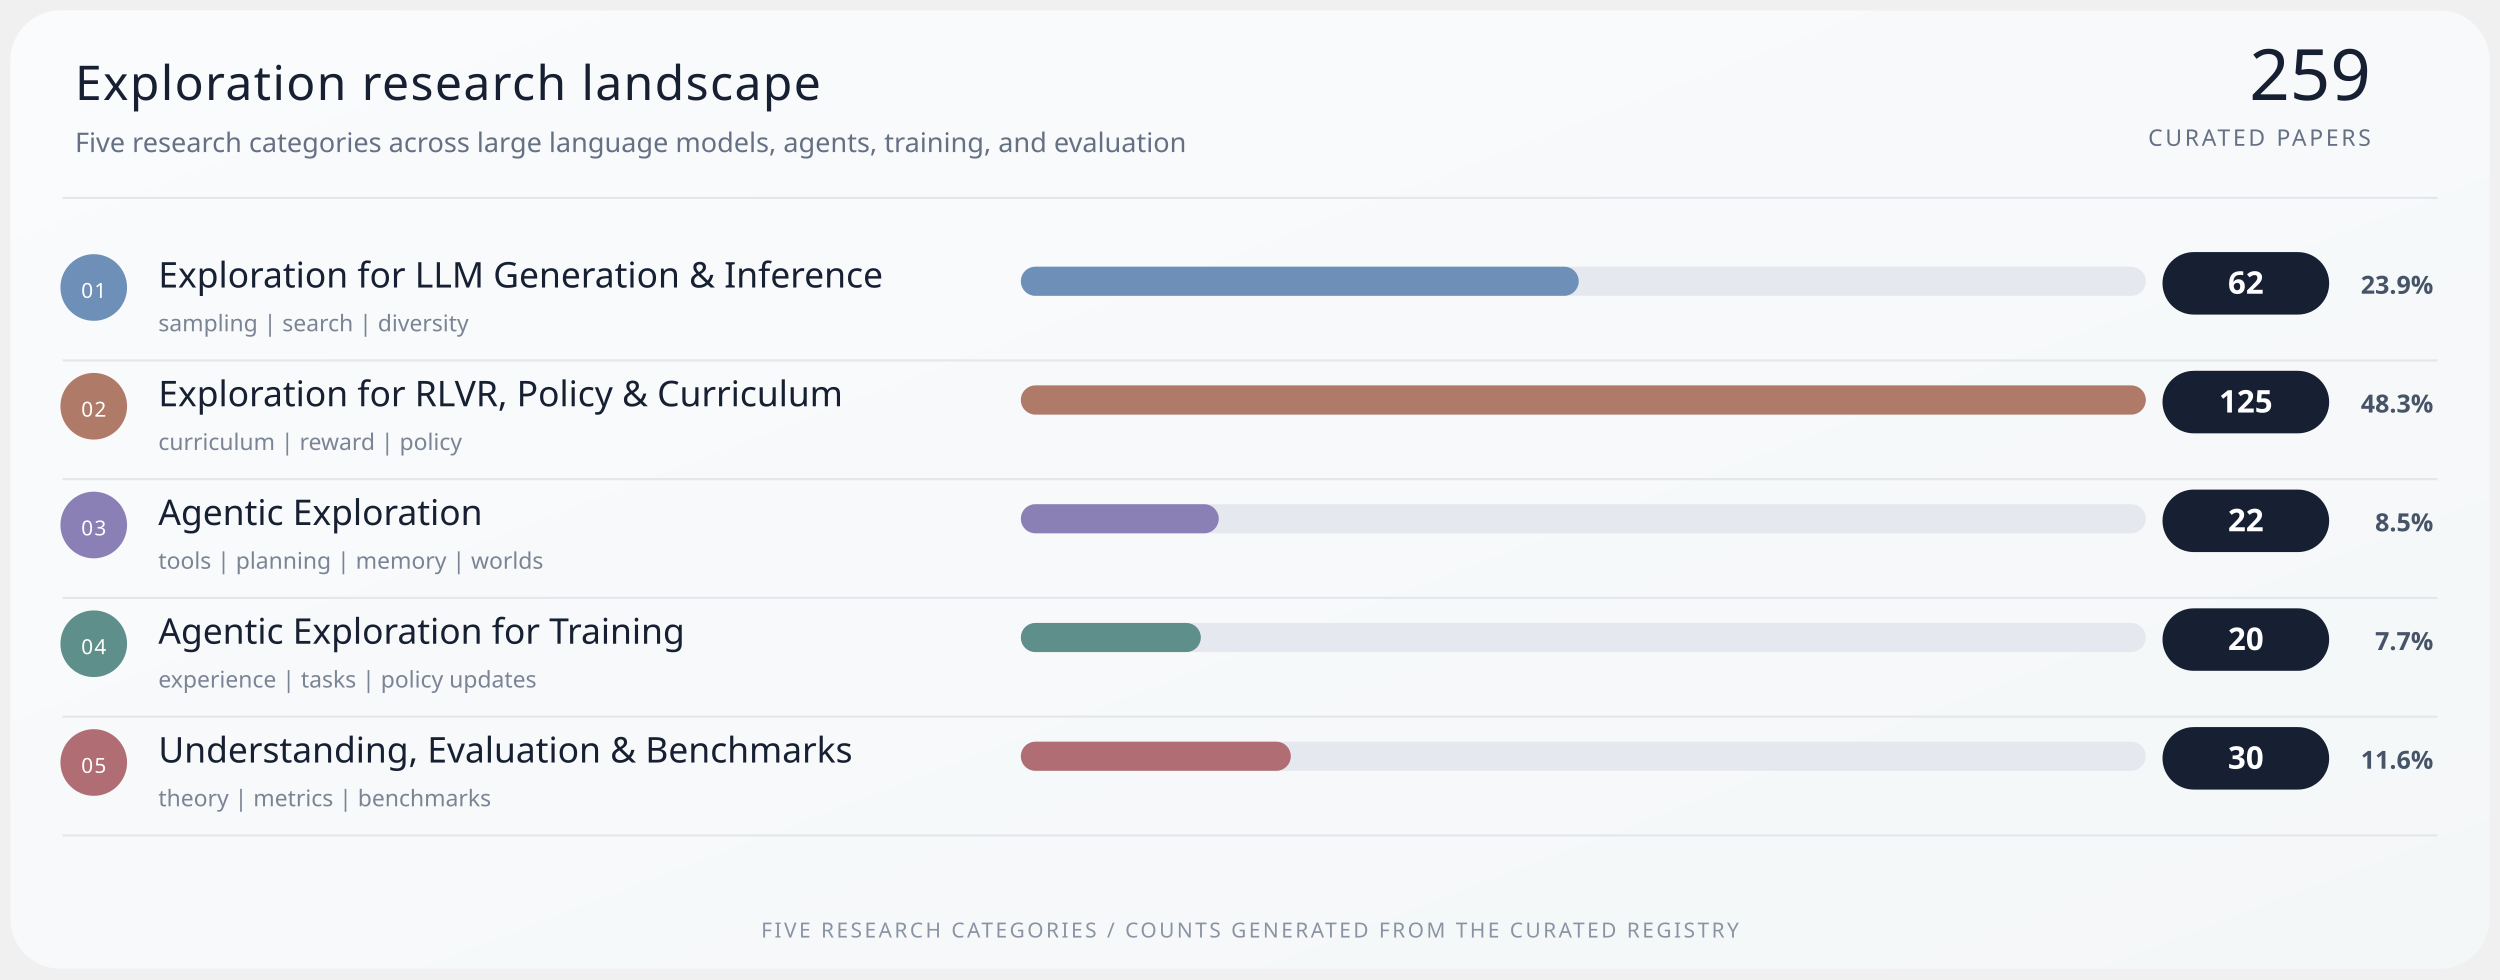
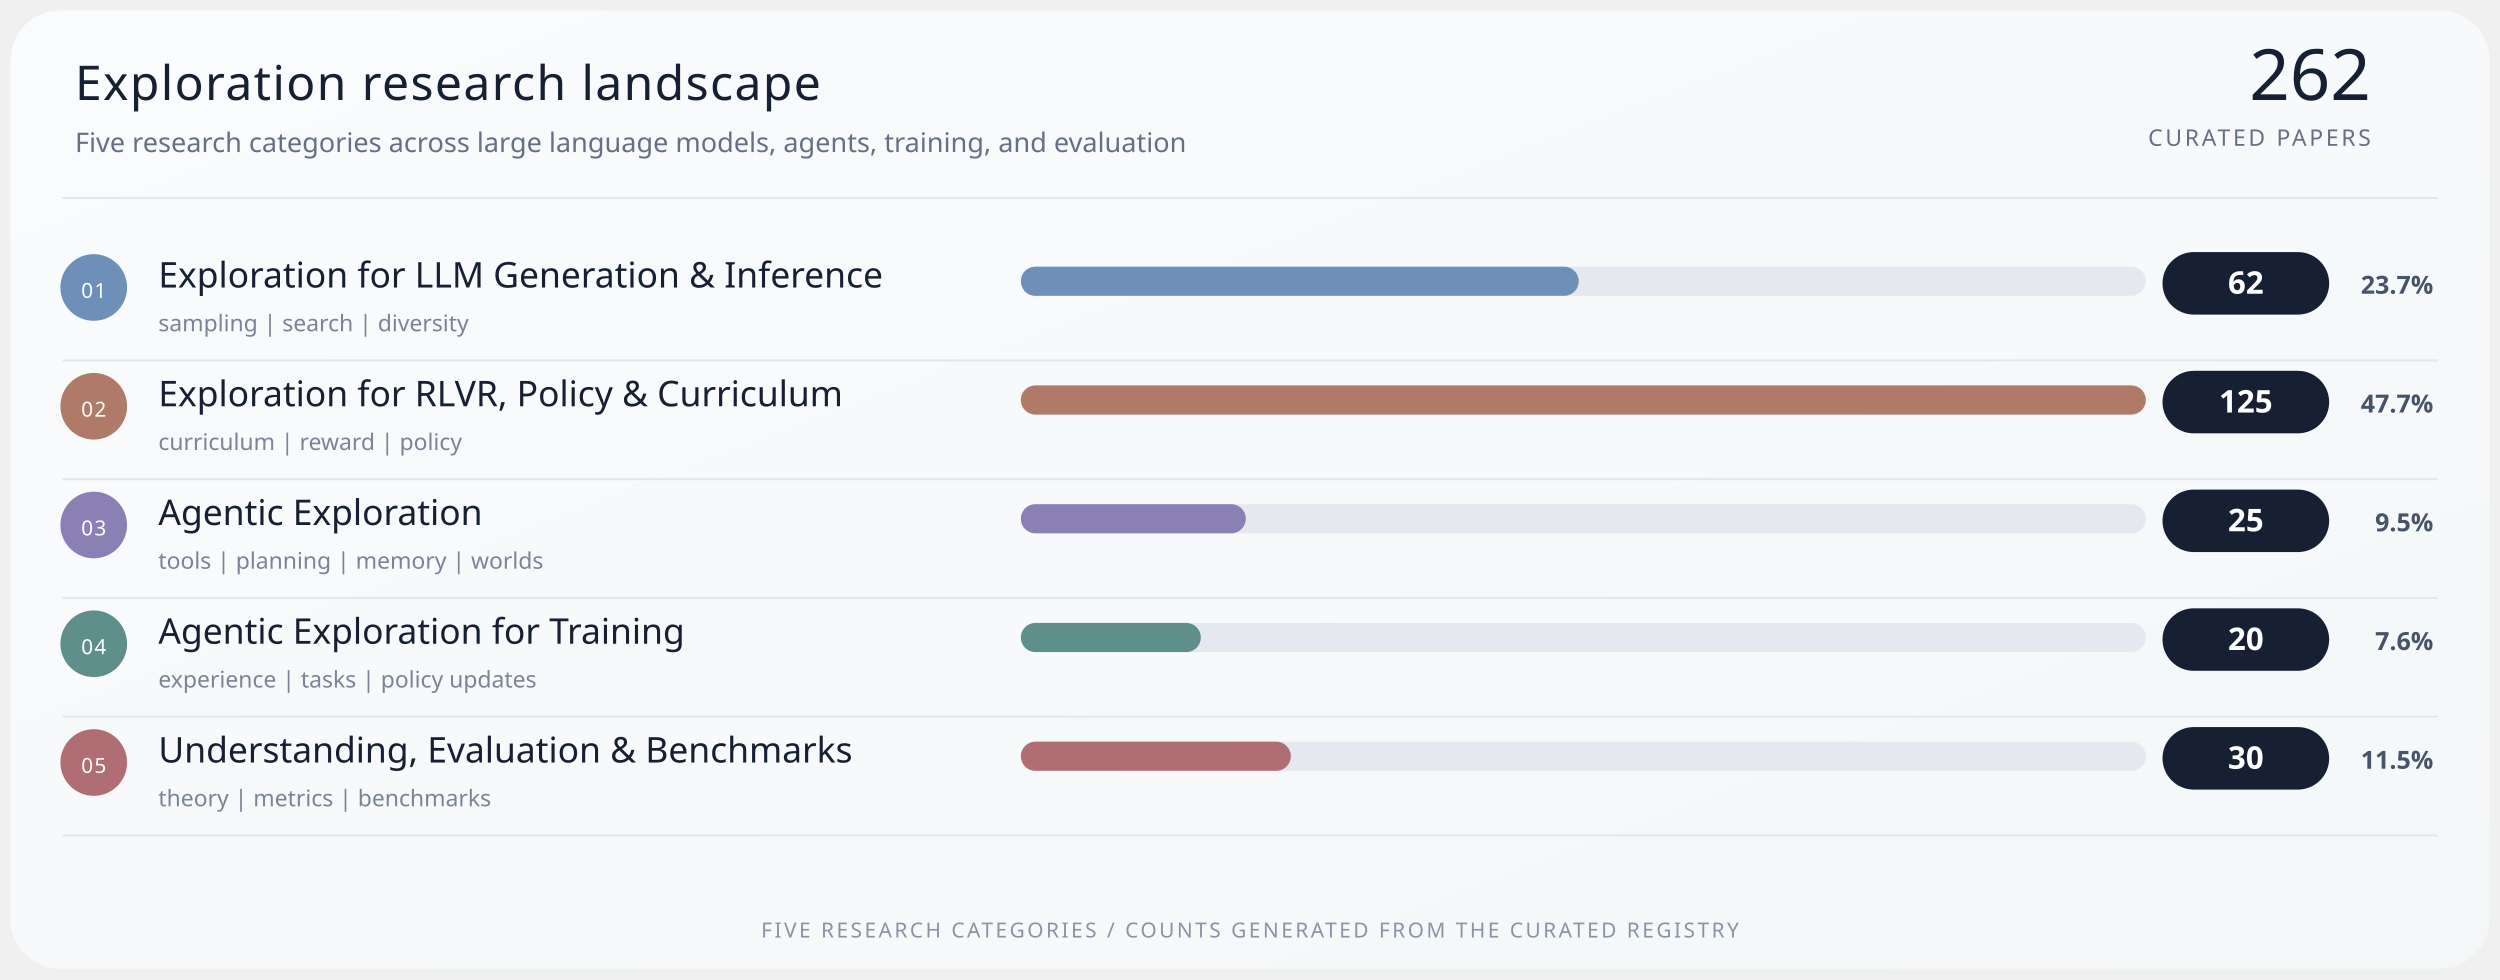
<svg xmlns="http://www.w3.org/2000/svg" width="1200" height="470" viewBox="0 0 1200 470" role="img" aria-labelledby="map-title map-description">
  <defs>
    <linearGradient id="map-background" x1="0" y1="0" x2="1" y2="1">
      <stop offset="0" stop-color="#FAFBFC" />
      <stop offset="1" stop-color="#F4F7F8" />
    </linearGradient>
    <style>
      text { font-family: "Avenir Next", "Trebuchet MS", sans-serif; }
      .map-heading { fill: #172033; font-size: 23px; font-weight: 500; letter-spacing: 0.7px; }
      .map-subtitle { fill: #667085; font-size: 13px; font-weight: 400; }
      .map-total { fill: #172033; font-size: 34px; font-weight: 500; }
      .map-total-label { fill: #667085; font-size: 11px; font-weight: 500; letter-spacing: 1.3px; }
      .track-index { fill: #FFFFFF; font-size: 10px; font-weight: 500; letter-spacing: 0.6px; }
      .track-title { fill: #172033; font-size: 17px; font-weight: 500; }
      .track-keywords { fill: #7A8495; font-size: 11px; font-weight: 400; }
      .count-chip { fill: #172033; }
      .track-count { fill: #FFFFFF; font-size: 15px; font-weight: 700; }
      .track-share { fill: #475467; font-size: 12px; font-weight: 600; }
      .bar-track { fill: #E5E9EF; }
      .row-line { stroke: #E3E7EC; stroke-width: 1; }
      .footer { fill: #8993A4; font-size: 10px; font-weight: 500; letter-spacing: 1.2px; }
    </style>
  </defs>
  <rect x="5" y="5" width="1190" height="460" rx="24" fill="url(#map-background)" />
  <text x="36" y="48" class="map-heading">Exploration research landscape</text>
  <text x="36" y="73" class="map-subtitle">Five research categories across large language models, agents, training, and evaluation</text>
-   <text x="1138" y="48" class="map-total" text-anchor="end">259</text>
+   <text x="1138" y="48" class="map-total" text-anchor="end">262</text>
  <text x="1138" y="70" class="map-total-label" text-anchor="end">CURATED PAPERS</text>
  <line x1="30" y1="95" x2="1170" y2="95" class="row-line" />
-   <g aria-label="Exploration for LLM Generation &amp; Inference: 62 papers, 23.9 percent of the catalog">
+   <g aria-label="Exploration for LLM Generation &amp; Inference: 62 papers, 23.7 percent of the catalog">
    <circle cx="45" cy="138" r="16" fill="#6E8FB8" />
    <text x="45" y="143" class="track-index" text-anchor="middle">01</text>
    <text x="76" y="138" class="track-title">Exploration for LLM Generation &amp; Inference</text>
    <text x="76" y="159" class="track-keywords">sampling  |  search  |  diversity</text>
    <rect x="490" y="128" width="540" height="14" rx="7" class="bar-track" />
    <rect x="490" y="128" width="267.8" height="14" rx="7" fill="#6E8FB8" />
    <rect x="1038" y="121" width="80" height="30" rx="15" class="count-chip" />
    <text x="1078" y="141" class="track-count" text-anchor="middle">62</text>
-     <text x="1168" y="141" class="track-share" text-anchor="end">23.9%</text>
+     <text x="1168" y="141" class="track-share" text-anchor="end">23.7%</text>
    <line x1="30" y1="173" x2="1170" y2="173" class="row-line" />
  </g>
-   <g aria-label="Exploration for RLVR, Policy &amp; Curriculum: 125 papers, 48.3 percent of the catalog">
+   <g aria-label="Exploration for RLVR, Policy &amp; Curriculum: 125 papers, 47.7 percent of the catalog">
    <circle cx="45" cy="195" r="16" fill="#B07A68" />
    <text x="45" y="200" class="track-index" text-anchor="middle">02</text>
    <text x="76" y="195" class="track-title">Exploration for RLVR, Policy &amp; Curriculum</text>
    <text x="76" y="216" class="track-keywords">curriculum  |  reward  |  policy</text>
    <rect x="490" y="185" width="540" height="14" rx="7" class="bar-track" />
    <rect x="490" y="185" width="540" height="14" rx="7" fill="#B07A68" />
    <rect x="1038" y="178" width="80" height="30" rx="15" class="count-chip" />
    <text x="1078" y="198" class="track-count" text-anchor="middle">125</text>
-     <text x="1168" y="198" class="track-share" text-anchor="end">48.3%</text>
+     <text x="1168" y="198" class="track-share" text-anchor="end">47.7%</text>
    <line x1="30" y1="230" x2="1170" y2="230" class="row-line" />
  </g>
-   <g aria-label="Agentic Exploration: 22 papers, 8.5 percent of the catalog">
+   <g aria-label="Agentic Exploration: 25 papers, 9.5 percent of the catalog">
    <circle cx="45" cy="252" r="16" fill="#8B80B6" />
    <text x="45" y="257" class="track-index" text-anchor="middle">03</text>
    <text x="76" y="252" class="track-title">Agentic Exploration</text>
    <text x="76" y="273" class="track-keywords">tools  |  planning  |  memory  |  worlds</text>
    <rect x="490" y="242" width="540" height="14" rx="7" class="bar-track" />
-     <rect x="490" y="242" width="95" height="14" rx="7" fill="#8B80B6" />
+     <rect x="490" y="242" width="108" height="14" rx="7" fill="#8B80B6" />
    <rect x="1038" y="235" width="80" height="30" rx="15" class="count-chip" />
-     <text x="1078" y="255" class="track-count" text-anchor="middle">22</text>
-     <text x="1168" y="255" class="track-share" text-anchor="end">8.5%</text>
+     <text x="1078" y="255" class="track-count" text-anchor="middle">25</text>
+     <text x="1168" y="255" class="track-share" text-anchor="end">9.5%</text>
    <line x1="30" y1="287" x2="1170" y2="287" class="row-line" />
  </g>
-   <g aria-label="Agentic Exploration for Training: 20 papers, 7.7 percent of the catalog">
+   <g aria-label="Agentic Exploration for Training: 20 papers, 7.6 percent of the catalog">
    <circle cx="45" cy="309" r="16" fill="#5F8F8B" />
    <text x="45" y="314" class="track-index" text-anchor="middle">04</text>
    <text x="76" y="309" class="track-title">Agentic Exploration for Training</text>
    <text x="76" y="330" class="track-keywords">experience  |  tasks  |  policy updates</text>
    <rect x="490" y="299" width="540" height="14" rx="7" class="bar-track" />
    <rect x="490" y="299" width="86.4" height="14" rx="7" fill="#5F8F8B" />
    <rect x="1038" y="292" width="80" height="30" rx="15" class="count-chip" />
    <text x="1078" y="312" class="track-count" text-anchor="middle">20</text>
-     <text x="1168" y="312" class="track-share" text-anchor="end">7.7%</text>
+     <text x="1168" y="312" class="track-share" text-anchor="end">7.6%</text>
    <line x1="30" y1="344" x2="1170" y2="344" class="row-line" />
  </g>
-   <g aria-label="Understanding, Evaluation &amp; Benchmarks: 30 papers, 11.6 percent of the catalog">
+   <g aria-label="Understanding, Evaluation &amp; Benchmarks: 30 papers, 11.5 percent of the catalog">
    <circle cx="45" cy="366" r="16" fill="#B06D73" />
    <text x="45" y="371" class="track-index" text-anchor="middle">05</text>
    <text x="76" y="366" class="track-title">Understanding, Evaluation &amp; Benchmarks</text>
    <text x="76" y="387" class="track-keywords">theory  |  metrics  |  benchmarks</text>
    <rect x="490" y="356" width="540" height="14" rx="7" class="bar-track" />
    <rect x="490" y="356" width="129.6" height="14" rx="7" fill="#B06D73" />
    <rect x="1038" y="349" width="80" height="30" rx="15" class="count-chip" />
    <text x="1078" y="369" class="track-count" text-anchor="middle">30</text>
-     <text x="1168" y="369" class="track-share" text-anchor="end">11.6%</text>
+     <text x="1168" y="369" class="track-share" text-anchor="end">11.5%</text>
    <line x1="30" y1="401" x2="1170" y2="401" class="row-line" />
  </g>
  <text x="600" y="450" class="footer" text-anchor="middle">FIVE RESEARCH CATEGORIES  /  COUNTS GENERATED FROM THE CURATED REGISTRY</text>
</svg>
